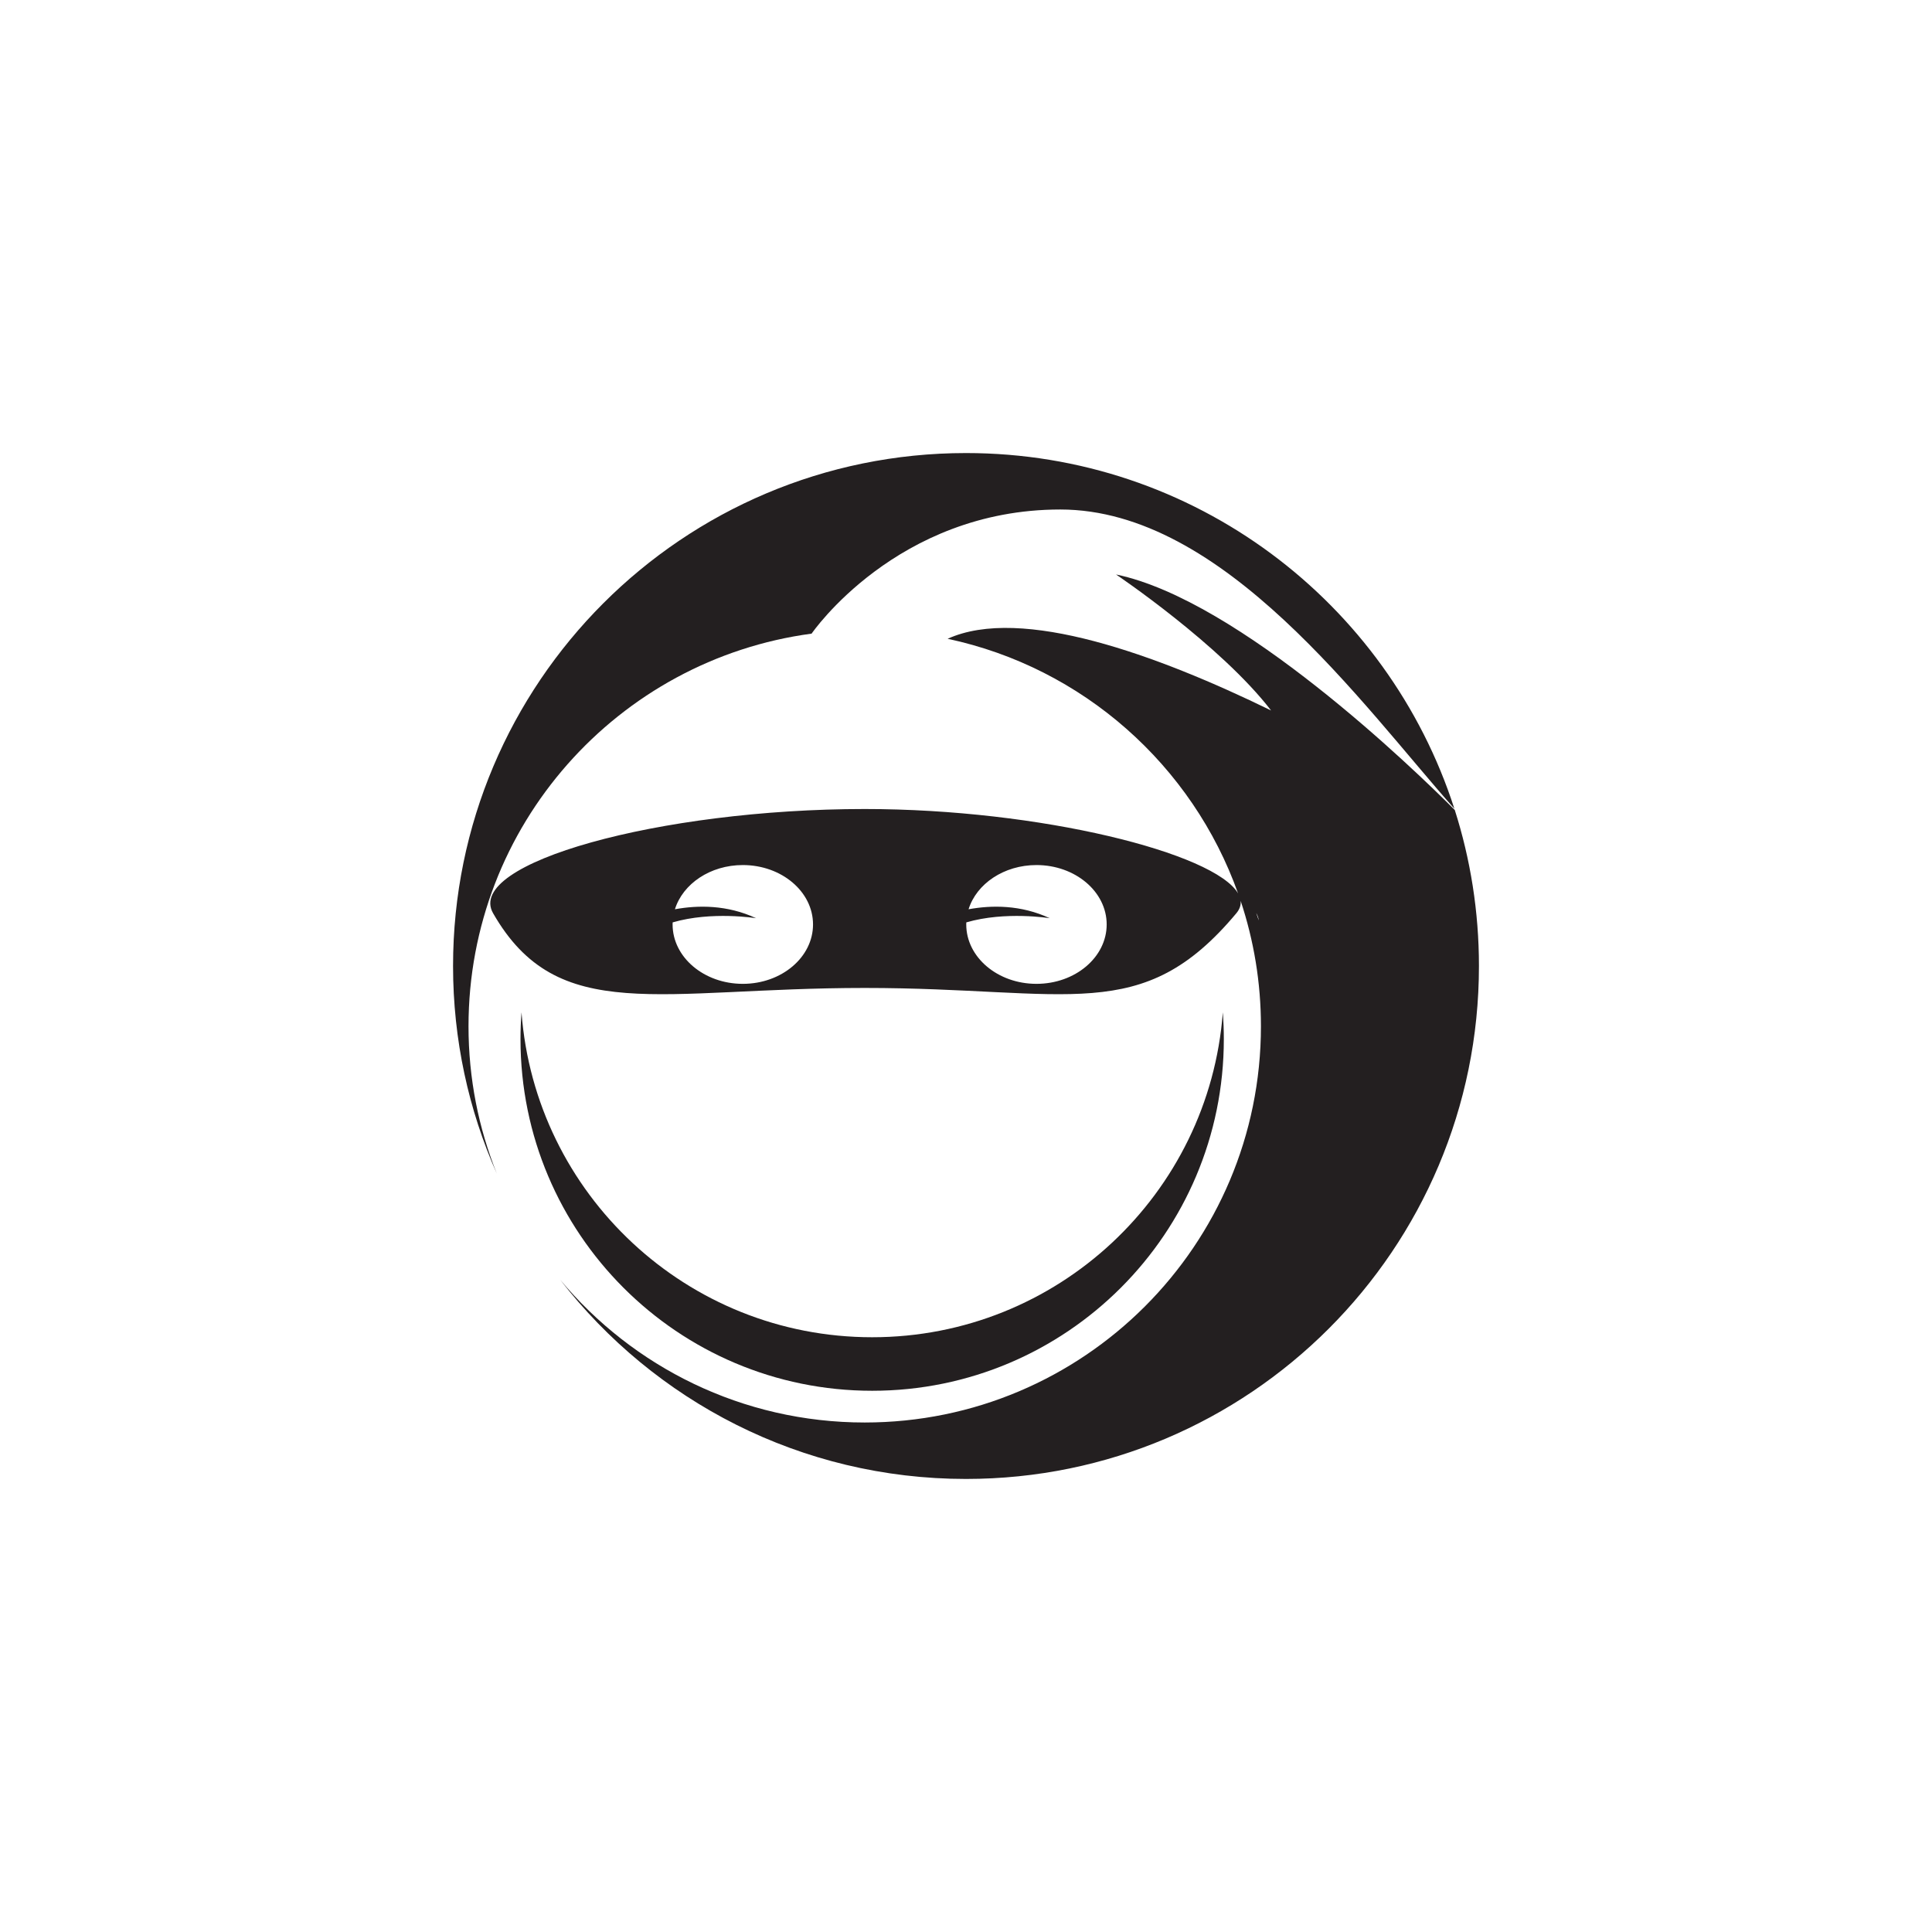
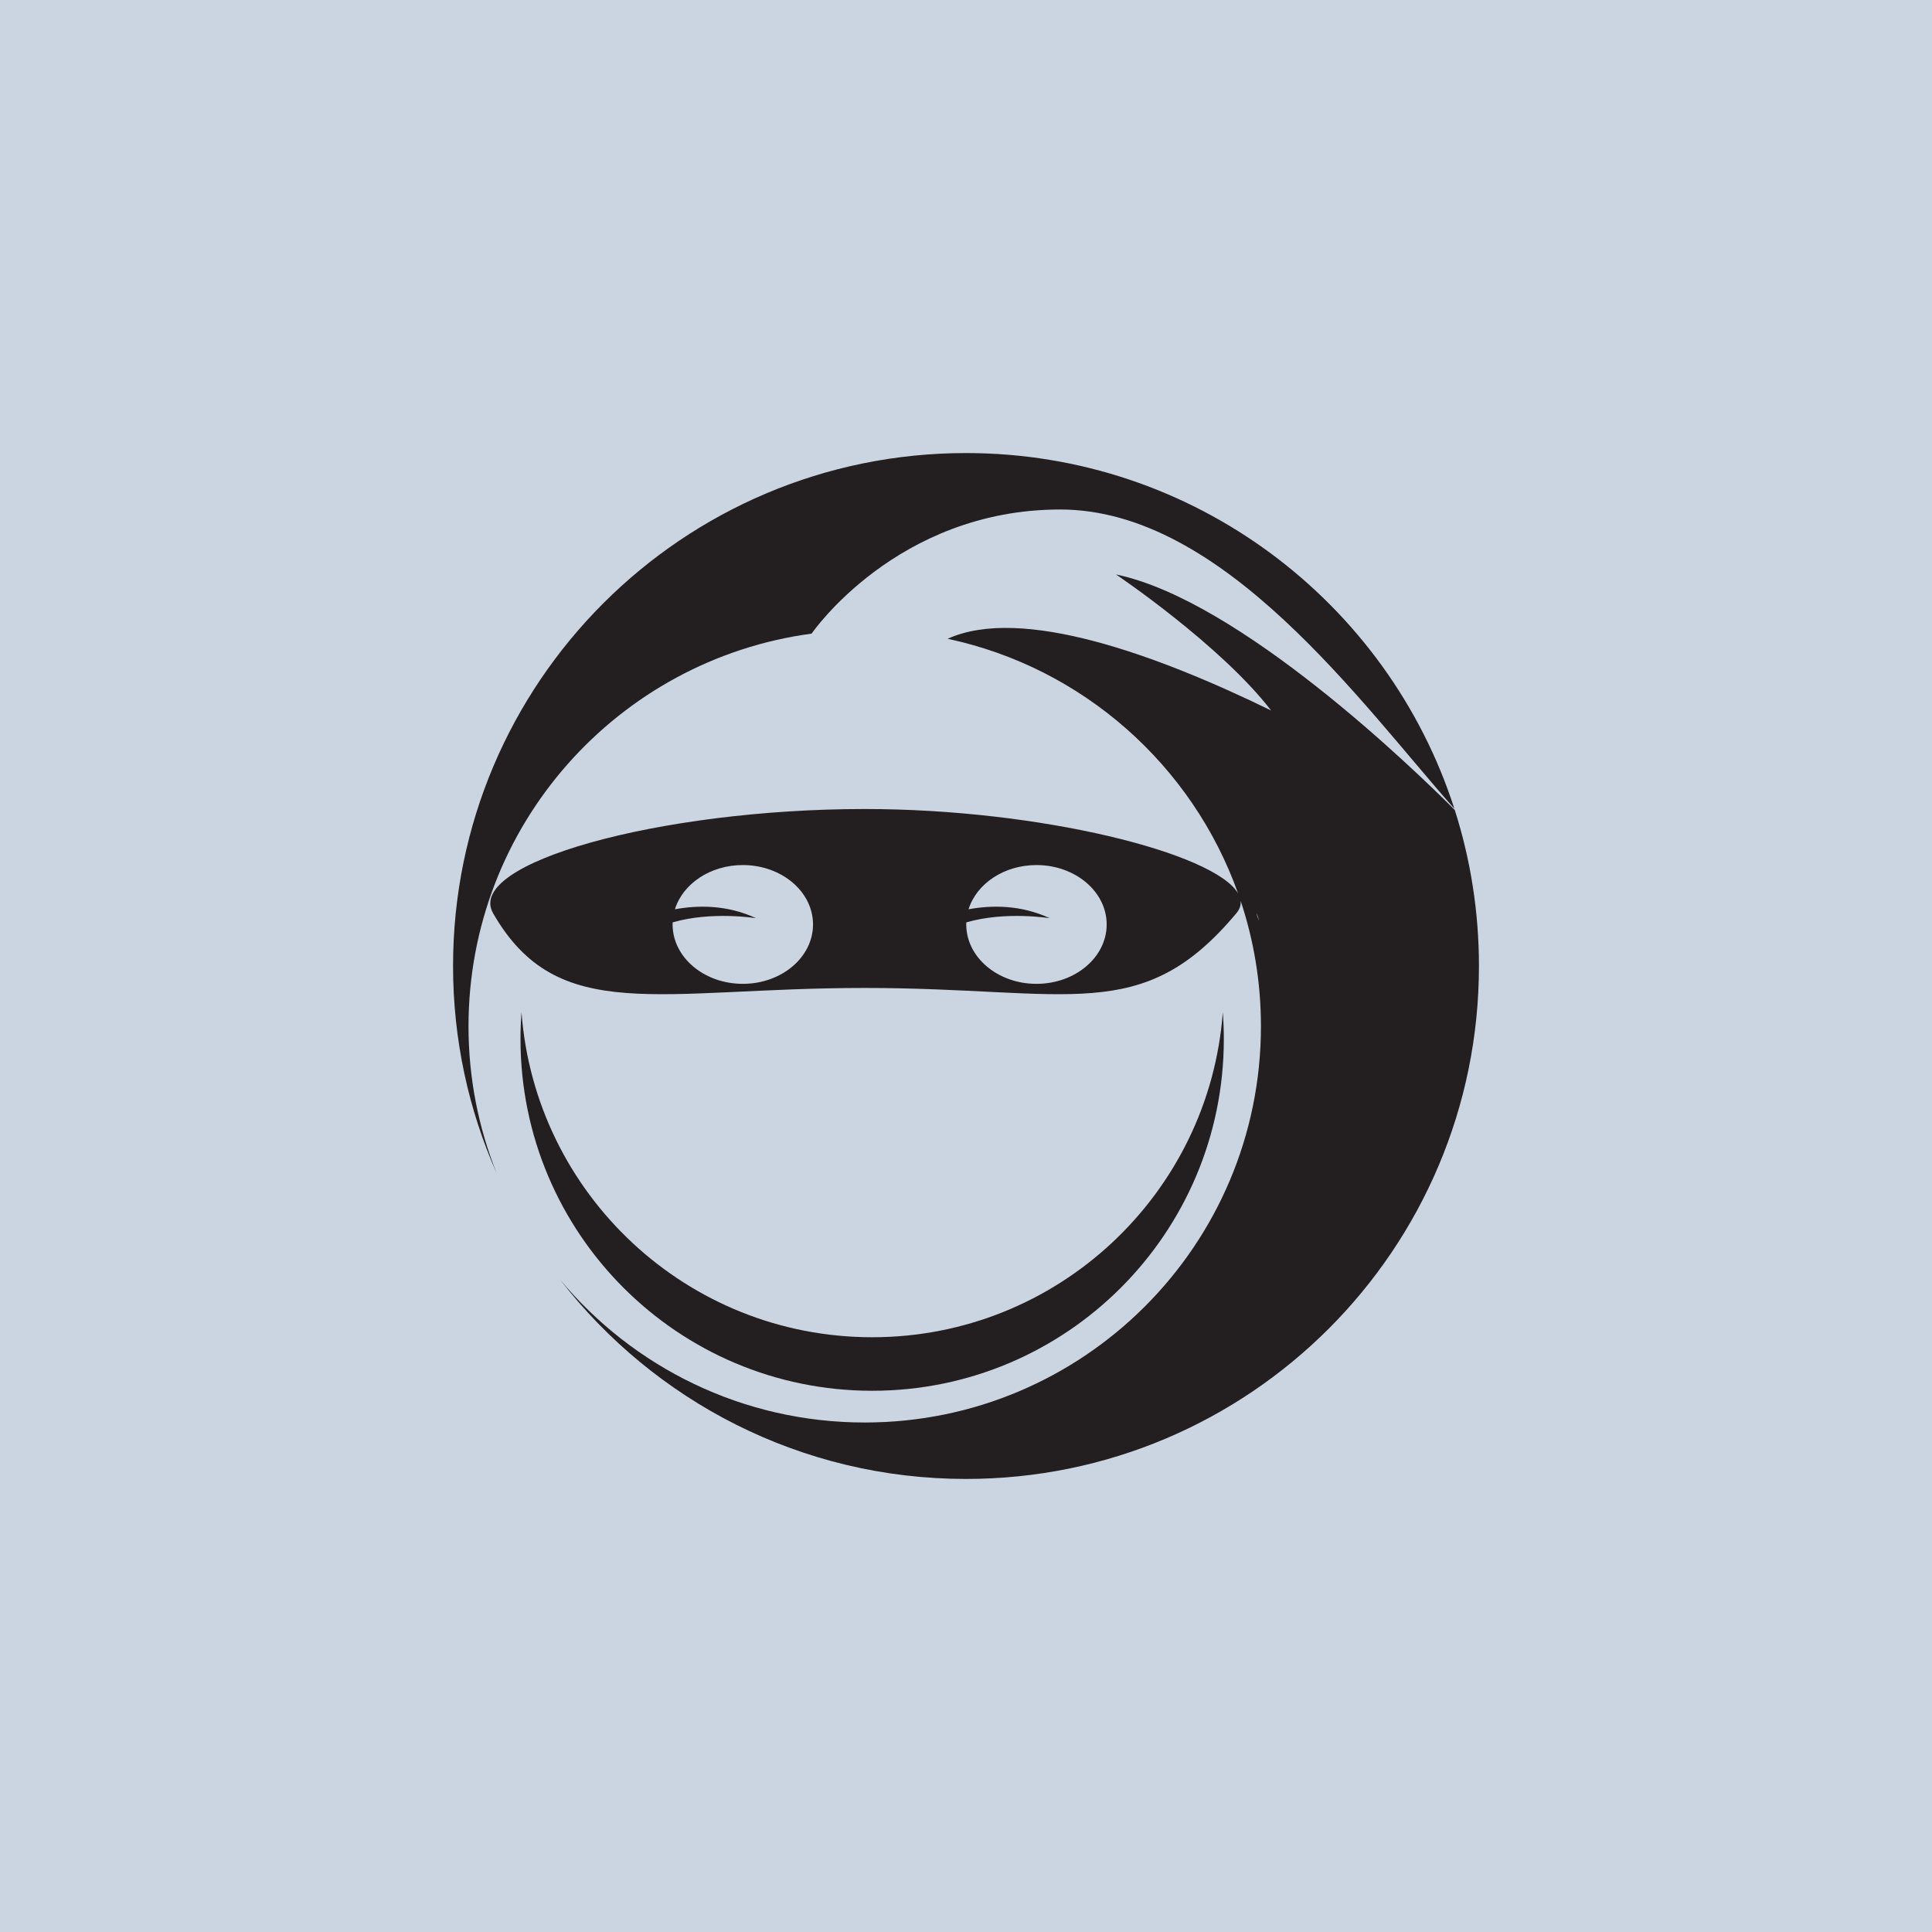
<svg xmlns="http://www.w3.org/2000/svg" version="1.1" id="svg2" width="2666.667" height="2666.667" viewBox="0 0 2666.667 2666.667">
-   <rect x="0" y="0" width="2666.667" height="2666.667" fill="#ffffff" />
+   <rect x="0" y="0" width="2666.667" height="2666.667" fill="#cbd5e1" />
  <defs id="defs6" />
  <g id="g8" transform="matrix(1.333333,0,0,-1.333333,0,2666.667)">
    <g id="g10" transform="scale(0.1)">
      <path d="m 13004.2,10548.6 c 14.9,-25.7 23.8,-51.3 26.5,-76.6 -8.5,25.7 -17.5,51.1 -26.5,76.6 z m -2274.8,-733.3 c -401.4,0 -726.8,275.3 -726.8,614.9 0,7.1 0.3,14.2 0.6,21.3 406.1,118.5 863.9,43.2 863.9,43.2 -299.4,139.5 -601.7,136.3 -840.5,92.6 82.1,263.4 365.6,457.7 702.8,457.7 401.4,0 726.9,-275.3 726.9,-614.8 0,-339.6 -325.5,-614.9 -726.9,-614.9 z m -3039.84,0 c -401.41,0 -726.84,275.3 -726.84,614.9 0,7.1 0.35,14.2 0.64,21.3 406.06,118.5 863.89,43.2 863.89,43.2 -299.44,139.5 -601.71,136.3 -840.48,92.6 82.09,263.4 365.58,457.7 702.79,457.7 401.41,0 726.84,-275.3 726.84,-614.8 0,-339.6 -325.43,-614.9 -726.84,-614.9 z M 15059.8,11615 c -421.4,422.4 -2231.2,2174.6 -3506.6,2438 0,0 1083.8,-729.6 1604.9,-1407.7 -1178.4,575.2 -2585.5,1089 -3348.4,742 1399.5,-297.9 2534.7,-1309.5 3006.8,-2635.8 -241.7,418 -2045.8,873.6 -3864.91,873.6 -2124.71,0 -4143.46,-561.9 -3847.16,-1078.8 670.91,-1170.4 1722.45,-773.5 3847.16,-773.5 2124.71,0 2869.31,-396.9 3847.21,773.5 34.8,41.7 48.9,84.8 44.2,128.7 136.2,-408.3 210.2,-845.1 210.2,-1299.1 0,-2265.3 -1836.4,-4101.6 -4101.61,-4101.6 -1267.46,0 -2400.6,574.9 -3152.97,1478.2 C 6769.85,5497.8 8290.56,4690 10000,4690 c 2932.6,0 5310,2377.4 5310,5310 0,563.1 -87.7,1105.7 -250.2,1615" style="fill:#231f20;fill-opacity:1;fill-rule:nonzero;stroke:none" id="path12" />
      <path d="m 4850,9375.9 c 0,2078.7 1546.51,3796.1 3551.7,4064.8 0,0 879.11,1285 2574.6,1285 1694.8,0 3123.8,-2021.6 4079.3,-3097.4 -687.4,2136 -2691,3681.7 -5055.6,3681.7 -2932.63,0 -5310,-2377.4 -5310,-5310 0,-764.6 161.67,-1491.4 452.57,-2148.2 C 4953.88,8323 4850,8837.3 4850,9375.9" style="fill:#231f20;fill-opacity:1;fill-rule:nonzero;stroke:none" id="path14" />
      <path d="m 9028.63,5602.8 c 2010.57,0 3640.37,1629.9 3640.37,3640.5 0,93.2 -3.5,185.6 -10.4,277 C 12517.1,7639.2 10946,6156.9 9028.63,6156.9 c -1917.35,0 -3488.44,1482.3 -3630,3363.4 -6.89,-91.4 -10.43,-183.8 -10.43,-277 0,-2010.6 1629.87,-3640.5 3640.43,-3640.5" style="fill:#231f20;fill-opacity:1;fill-rule:nonzero;stroke:none" id="path16" />
    </g>
  </g>
</svg>
